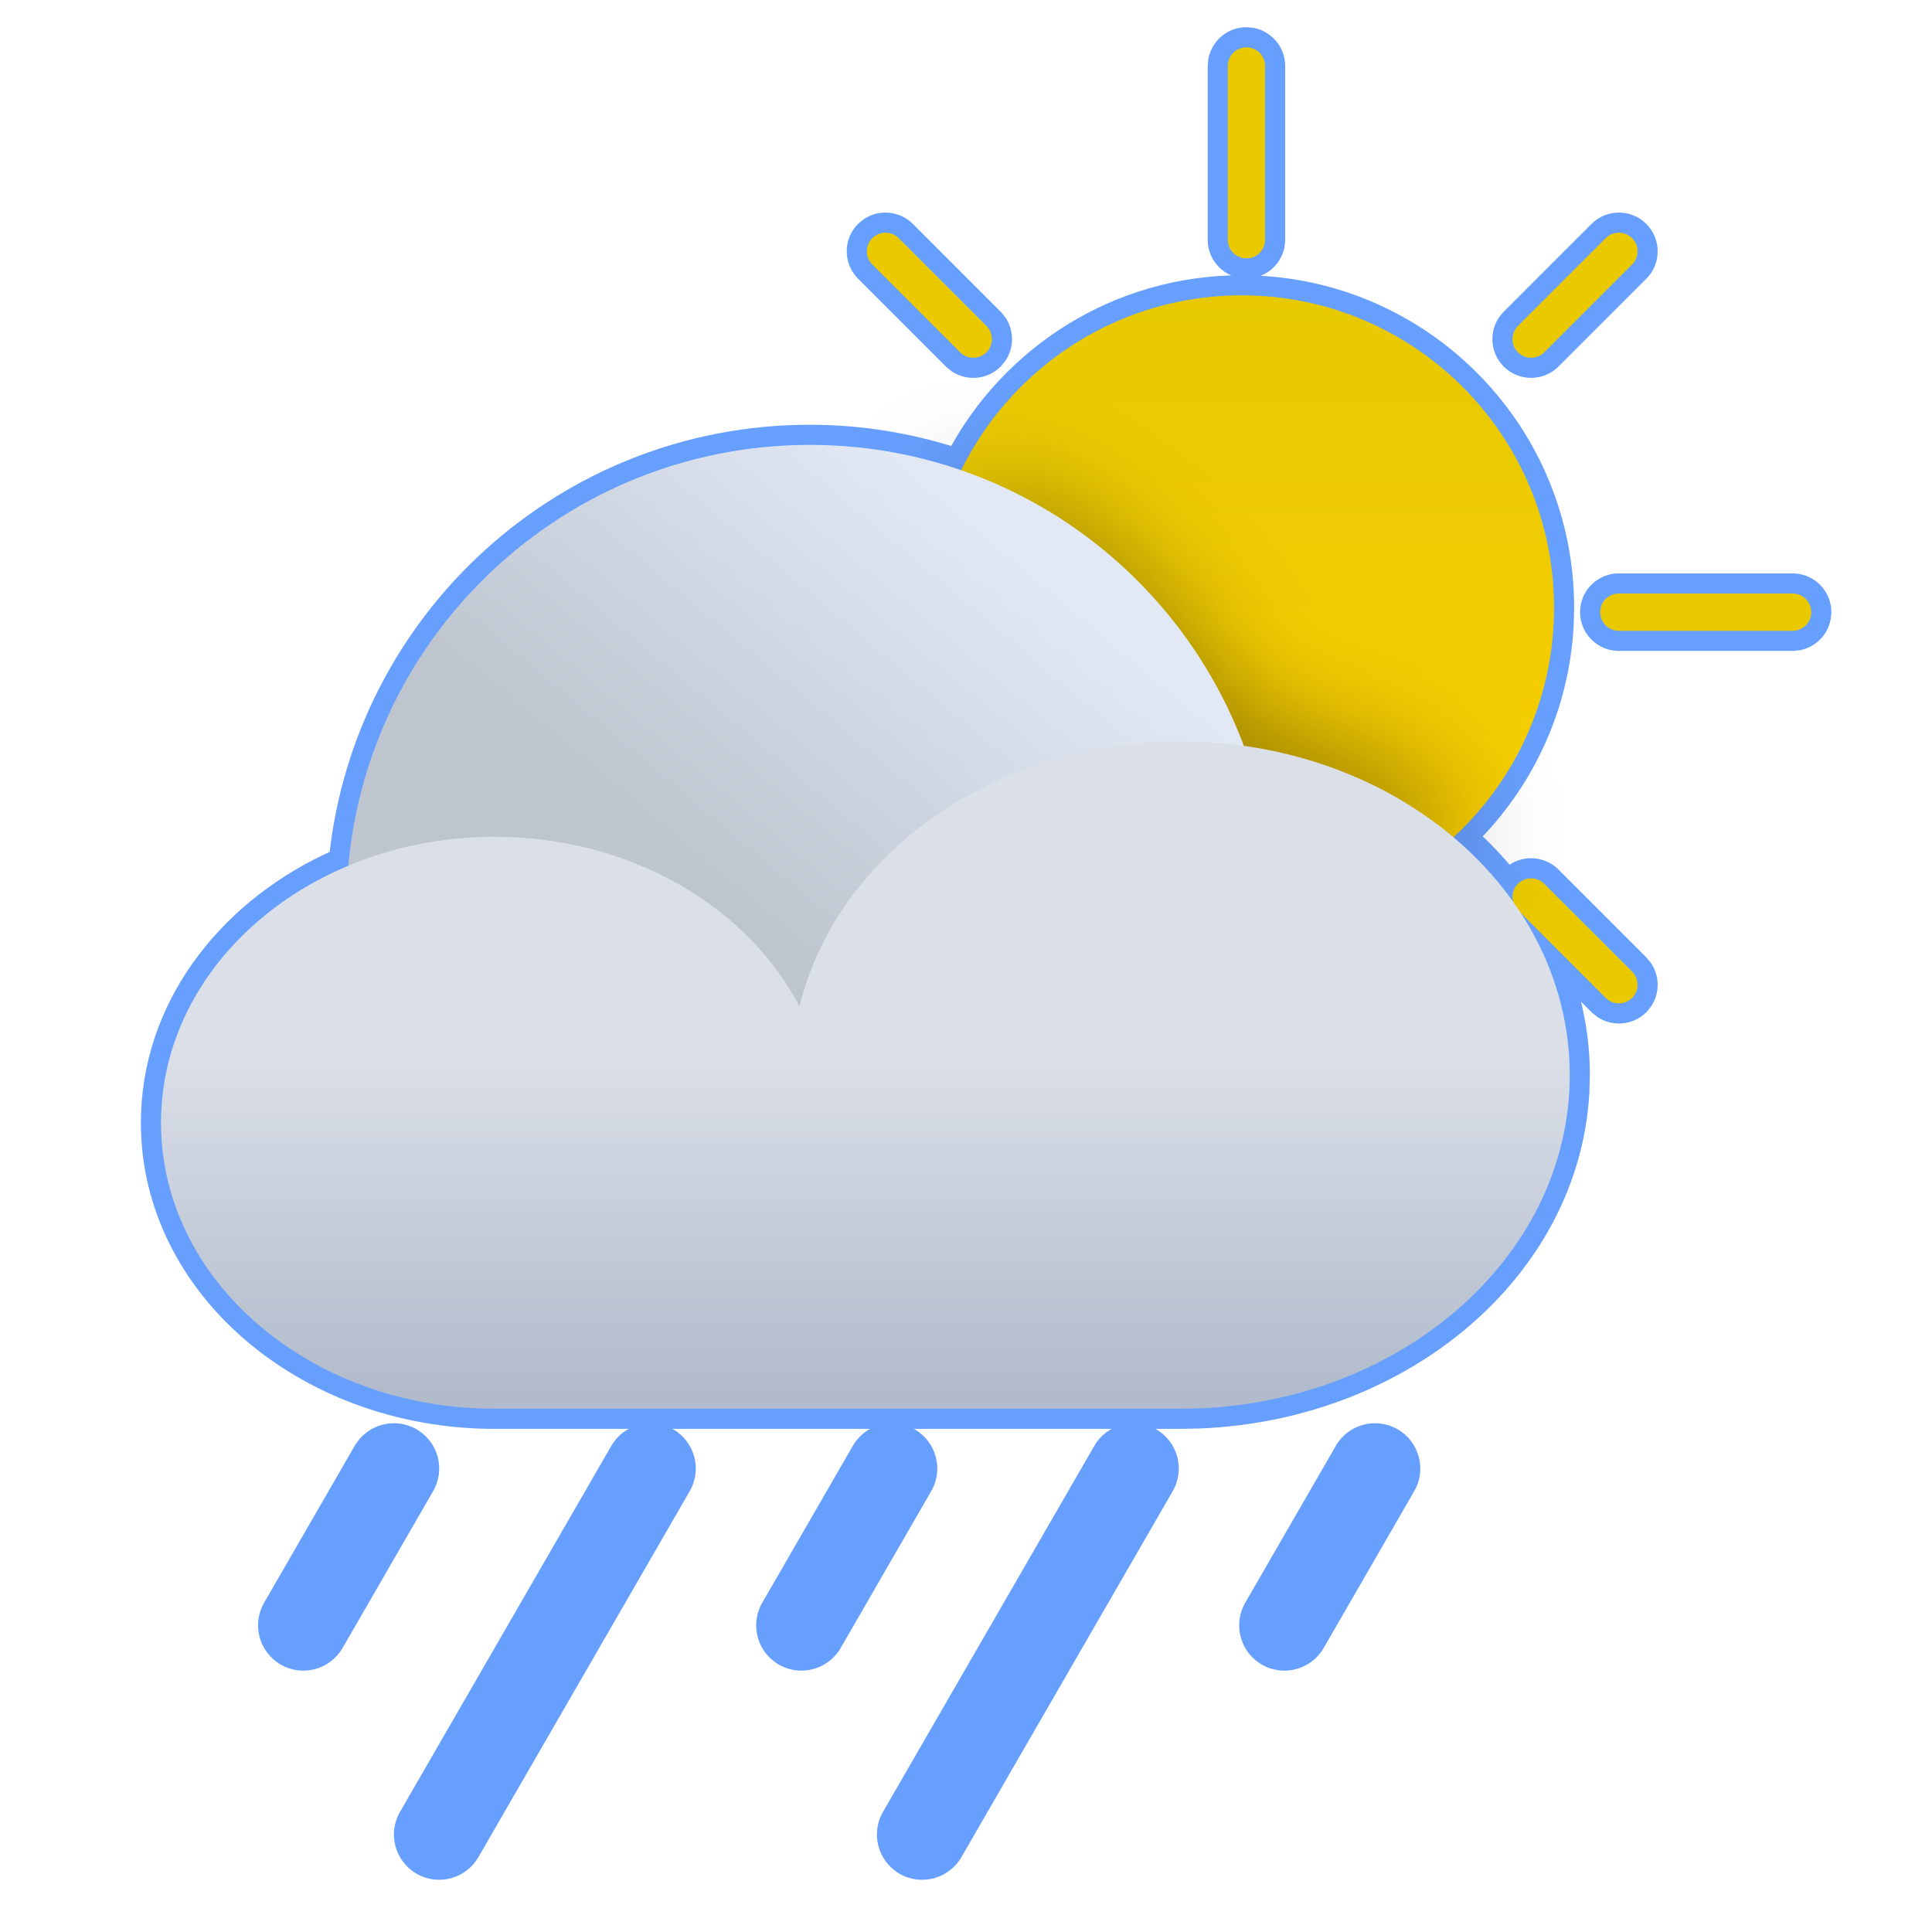
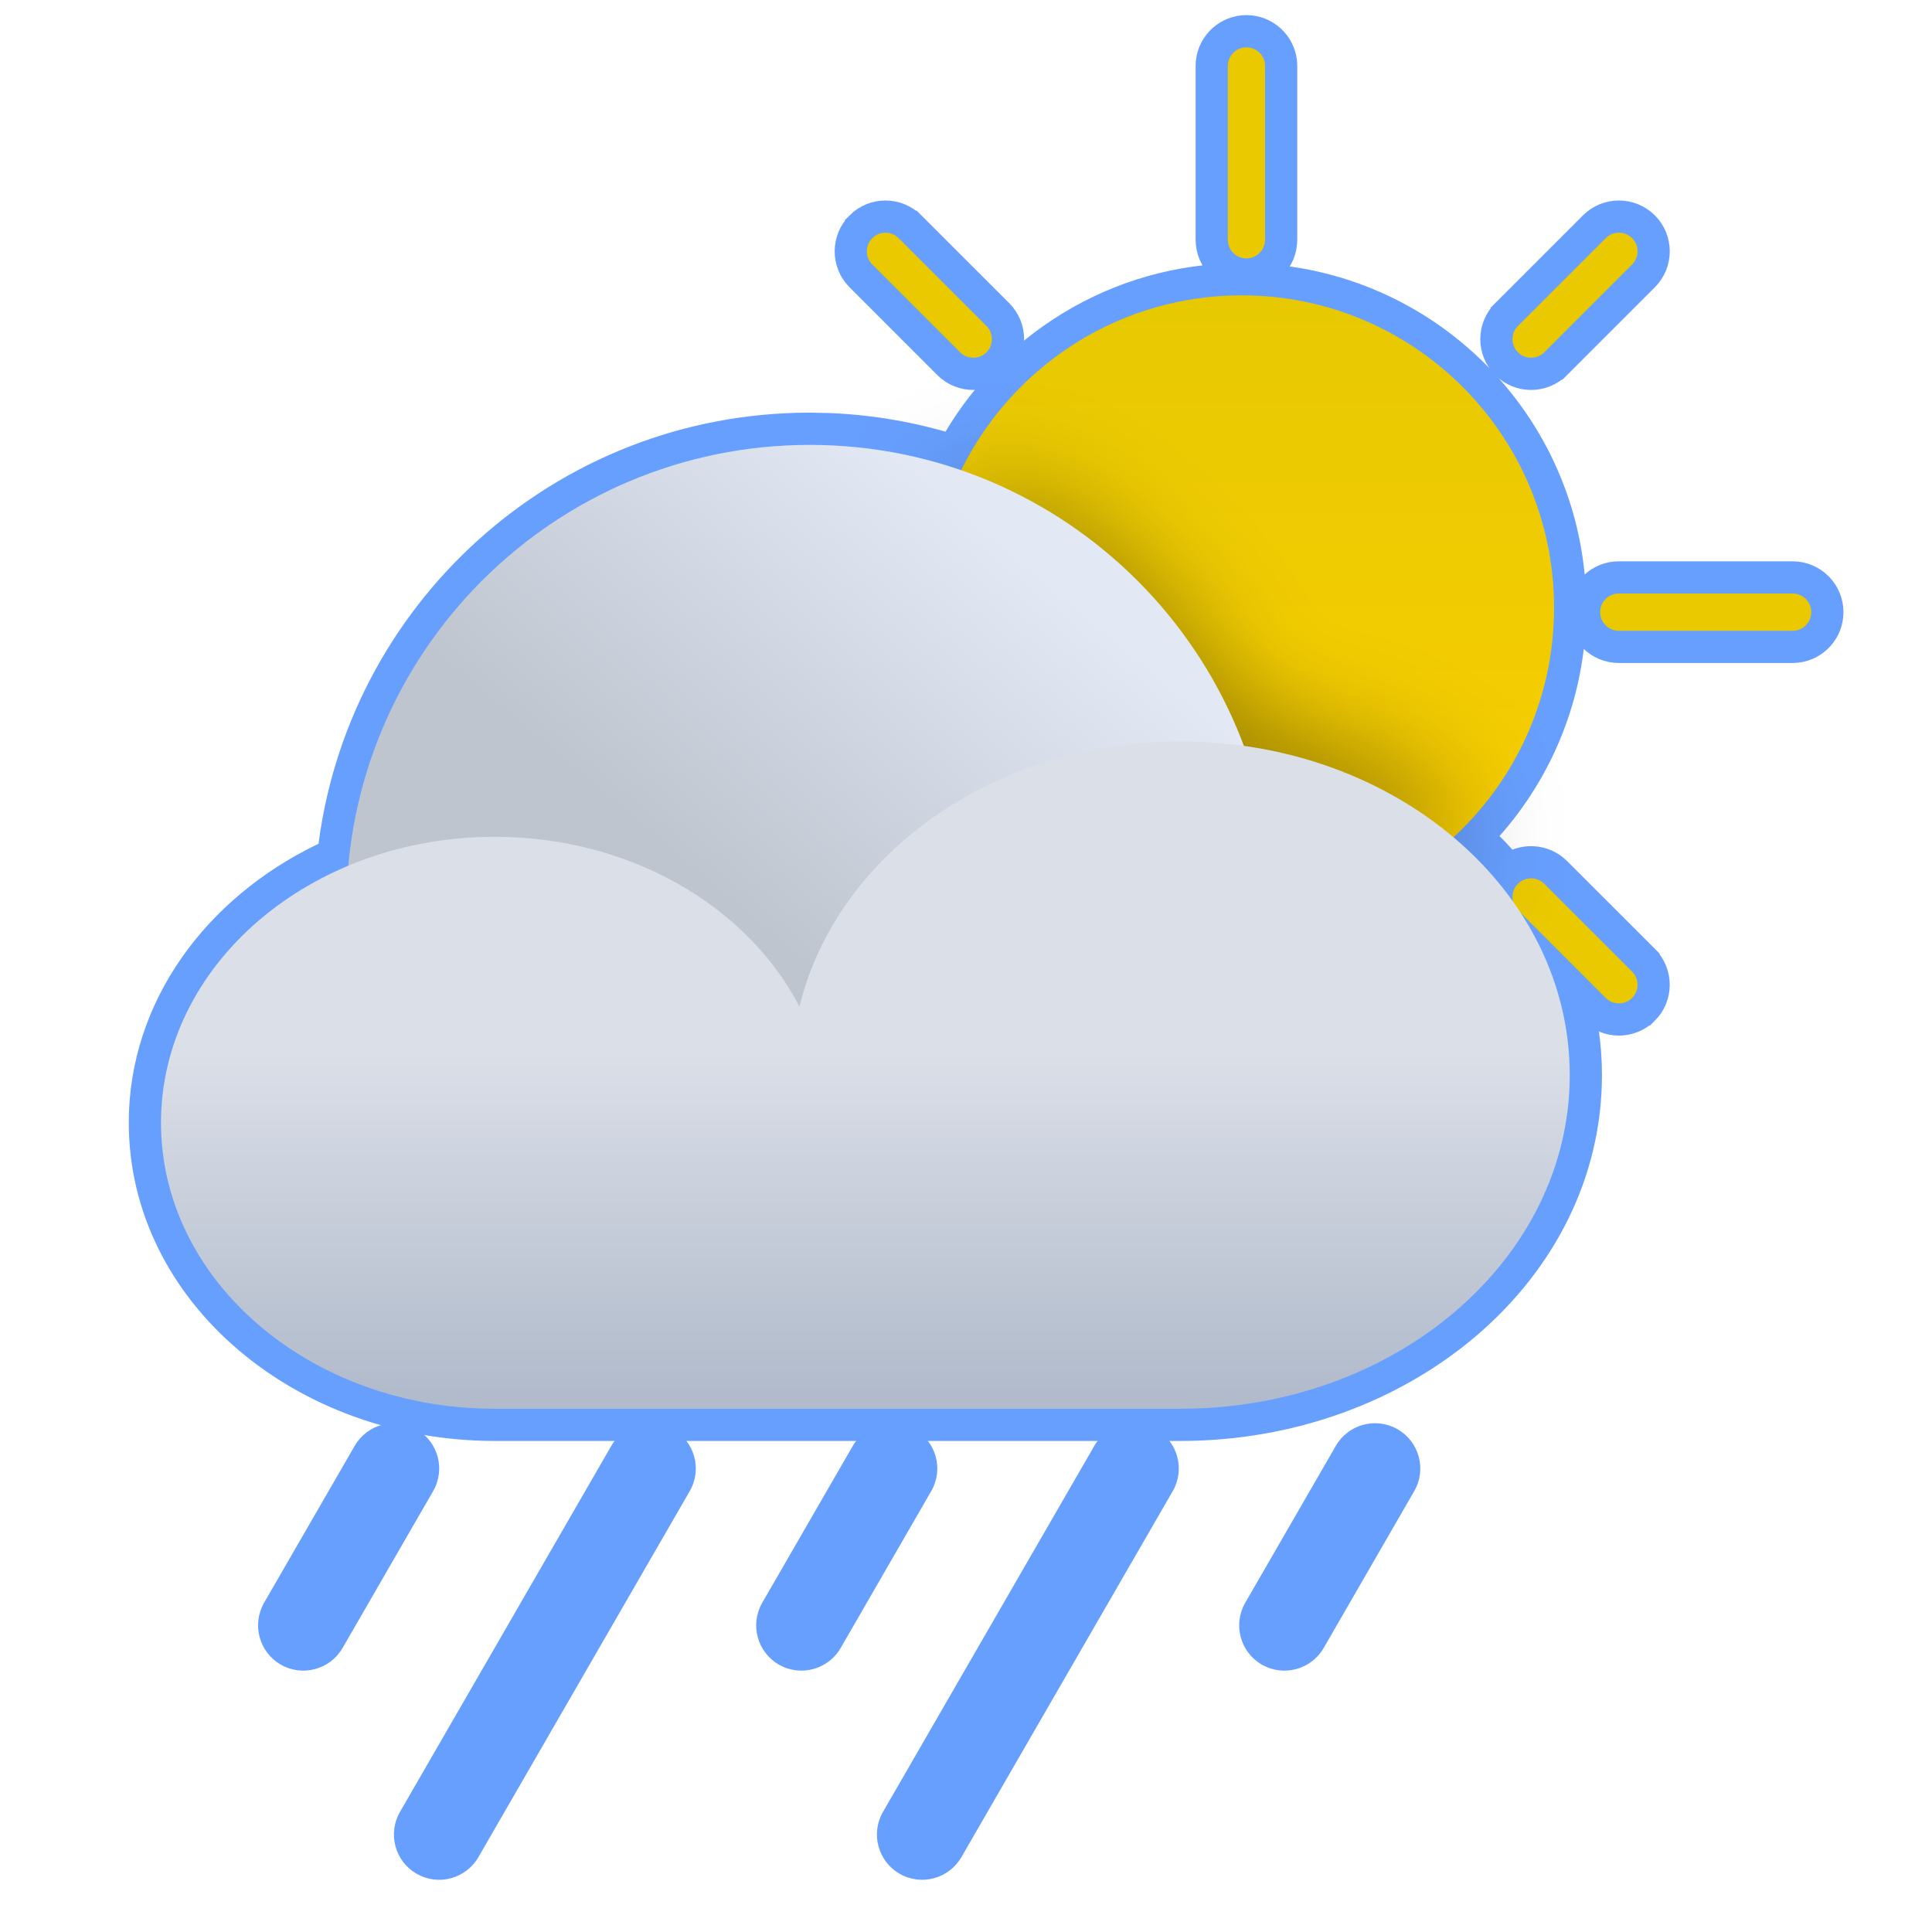
<svg xmlns="http://www.w3.org/2000/svg" width="48" height="48" viewBox="0 0 48 48" fill="none">
-   <path d="M31.262 7.099C35.494 7.313 38.859 10.812 38.859 15.098L38.848 15.531C38.738 17.587 37.851 19.433 36.478 20.79C36.844 21.117 37.178 21.47 37.48 21.844C37.498 21.822 37.516 21.801 37.536 21.781L37.648 21.689C37.924 21.507 38.3 21.538 38.544 21.781L40.726 23.963L40.817 24.075C40.973 24.312 40.974 24.622 40.817 24.859L40.726 24.971C40.482 25.214 40.107 25.244 39.83 25.062L39.718 24.971L38.732 23.985C39.067 24.841 39.25 25.757 39.25 26.711L39.237 27.153C38.978 31.548 34.878 35.02 29.836 35.239L29.329 35.25H12.289C7.611 35.25 3.75 31.991 3.75 27.895L3.756 27.621C3.873 24.858 5.754 22.504 8.423 21.335C9.038 15.417 14.037 10.803 20.118 10.803C21.387 10.803 22.609 11.008 23.754 11.381C25.093 8.83 27.767 7.088 30.85 7.088L31.262 7.099ZM44.537 14.496C44.931 14.496 45.25 14.815 45.25 15.209L45.235 15.352C45.178 15.631 44.959 15.85 44.681 15.907L44.537 15.922H40.219C39.825 15.922 39.506 15.602 39.506 15.209L39.52 15.065C39.587 14.741 39.874 14.496 40.219 14.496H44.537ZM21.606 5.648C21.883 5.466 22.259 5.497 22.503 5.74L24.685 7.922L24.776 8.034C24.933 8.271 24.933 8.581 24.776 8.818L24.685 8.93C24.441 9.173 24.066 9.204 23.789 9.021L23.677 8.93L21.495 6.748C21.217 6.47 21.217 6.019 21.495 5.74L21.606 5.648ZM39.718 5.74C39.996 5.462 40.447 5.462 40.726 5.74C41.004 6.019 41.004 6.47 40.726 6.748L38.544 8.93C38.266 9.207 37.815 9.208 37.536 8.93C37.258 8.651 37.258 8.2 37.536 7.922L39.718 5.74ZM31.11 0.94C31.435 1.007 31.68 1.294 31.68 1.639V5.958L31.665 6.102C31.598 6.426 31.311 6.67 30.967 6.67C30.574 6.67 30.255 6.351 30.255 5.958V1.639L30.27 1.495C30.336 1.171 30.622 0.926 30.967 0.926L31.11 0.94Z" fill="#679FFF" stroke="#679FFF" stroke-width="0.5" />
+   <path d="M31.27 6.948C35.581 7.167 39.01 10.732 39.01 15.098L38.998 15.539C38.889 17.577 38.03 19.415 36.695 20.786C36.979 21.049 37.245 21.327 37.49 21.619C37.829 21.339 38.333 21.358 38.65 21.675L40.832 23.856V23.857C41.168 24.194 41.169 24.74 40.832 25.077H40.831C40.494 25.413 39.949 25.413 39.612 25.077H39.611L39.084 24.55C39.289 25.24 39.4 25.964 39.4 26.711C39.4 31.565 34.831 35.4 29.329 35.4H12.289C7.55 35.4 3.6 32.095 3.6 27.895L3.605 27.614C3.724 24.811 5.615 22.431 8.284 21.232C8.947 15.281 13.99 10.652 20.118 10.652L20.627 10.663C21.687 10.708 22.71 10.895 23.681 11.199C25.063 8.662 27.755 6.938 30.85 6.938L31.27 6.948ZM44.537 14.346C45.014 14.346 45.4 14.732 45.4 15.209C45.4 15.656 45.06 16.023 44.625 16.067L44.537 16.072H40.219C39.742 16.072 39.356 15.685 39.355 15.209L39.36 15.121C39.404 14.686 39.772 14.346 40.219 14.346H44.537ZM21.389 5.634C21.726 5.297 22.272 5.298 22.608 5.634H22.609L24.791 7.815C25.128 8.152 25.128 8.699 24.791 9.036H24.79C24.453 9.372 23.907 9.373 23.57 9.036L21.389 6.854V6.854C21.053 6.517 21.053 5.972 21.389 5.635V5.634ZM39.611 5.634C39.948 5.297 40.495 5.297 40.832 5.634C41.169 5.971 41.169 6.518 40.832 6.854L38.65 9.036H38.649C38.313 9.372 37.767 9.373 37.43 9.036C37.093 8.699 37.094 8.153 37.43 7.816V7.815L39.611 5.634ZM31.055 0.78C31.49 0.824 31.83 1.192 31.83 1.639V5.958C31.83 6.435 31.442 6.82 30.967 6.82C30.491 6.82 30.105 6.434 30.105 5.958V1.639L30.109 1.551C30.153 1.117 30.52 0.776 30.967 0.775L31.055 0.78Z" fill="#679FFF" stroke="#679FFF" stroke-width="0.8" />
  <path d="M13.839 33.243V28.512C13.839 28.232 14.066 28.006 14.346 28.006C14.626 28.006 14.853 28.232 14.853 28.512V33.243C14.853 33.523 14.626 33.75 14.346 33.75C14.066 33.75 13.839 33.523 13.839 33.243Z" fill="#FFF39C" />
  <path d="M6.562 39.819L8.812 35.922C9.123 35.384 9.811 35.2 10.349 35.51C10.887 35.821 11.072 36.509 10.761 37.047L8.511 40.944C8.2 41.482 7.512 41.666 6.974 41.356C6.436 41.045 6.252 40.357 6.562 39.819Z" fill="#679FFF" />
  <path d="M18.938 39.819L21.188 35.922C21.498 35.384 22.186 35.2 22.724 35.51C23.262 35.821 23.447 36.509 23.136 37.047L20.886 40.944C20.575 41.482 19.887 41.666 19.349 41.356C18.811 41.045 18.627 40.357 18.938 39.819Z" fill="#679FFF" />
  <path d="M30.938 39.819L33.188 35.922C33.498 35.384 34.186 35.2 34.724 35.51C35.262 35.821 35.447 36.509 35.136 37.047L32.886 40.944C32.575 41.482 31.887 41.666 31.349 41.356C30.811 41.045 30.627 40.357 30.938 39.819Z" fill="#679FFF" />
  <path d="M9.938 45.015L15.188 35.922C15.498 35.384 16.186 35.2 16.724 35.51C17.262 35.821 17.447 36.509 17.136 37.047L11.886 46.14C11.575 46.678 10.887 46.863 10.349 46.552C9.811 46.241 9.627 45.553 9.938 45.015Z" fill="#679FFF" />
  <path d="M21.938 45.015L27.188 35.922C27.498 35.384 28.186 35.2 28.724 35.51C29.262 35.821 29.447 36.509 29.136 37.047L23.886 46.14C23.575 46.678 22.887 46.863 22.349 46.552C21.811 46.241 21.627 45.553 21.938 45.015Z" fill="#679FFF" />
  <circle cx="30.85" cy="15.098" r="7.76" transform="rotate(-180 30.8501 15.0979)" fill="url(#paint0_linear_38_379)" />
  <path d="M31.43 1.639L31.43 5.958C31.43 6.213 31.223 6.42 30.967 6.42C30.712 6.42 30.505 6.213 30.505 5.958L30.505 1.639C30.505 1.383 30.712 1.176 30.967 1.176C31.223 1.176 31.43 1.383 31.43 1.639Z" fill="#EAC900" />
  <path d="M31.43 24.466L31.43 28.785C31.43 29.041 31.223 29.248 30.967 29.248C30.712 29.248 30.505 29.041 30.505 28.785L30.505 24.466C30.505 24.211 30.712 24.004 30.967 24.004C31.223 24.004 31.43 24.211 31.43 24.466Z" fill="#EAC900" />
  <path d="M40.218 14.746L44.537 14.746C44.793 14.746 45 14.953 45 15.209C45 15.464 44.793 15.672 44.537 15.672L40.218 15.672C39.963 15.672 39.756 15.464 39.756 15.209C39.756 14.953 39.963 14.746 40.218 14.746Z" fill="#EAC900" />
  <path d="M40.549 6.571L38.367 8.753C38.187 8.933 37.894 8.933 37.713 8.753C37.532 8.572 37.532 8.279 37.713 8.098L39.894 5.917C40.075 5.736 40.368 5.736 40.549 5.917C40.73 6.098 40.73 6.391 40.549 6.571Z" fill="#EAC900" />
  <path d="M24.508 22.612L22.327 24.794C22.146 24.974 21.853 24.974 21.672 24.794C21.491 24.613 21.491 24.32 21.672 24.139L23.854 21.958C24.034 21.777 24.327 21.777 24.508 21.958C24.689 22.139 24.689 22.432 24.508 22.612Z" fill="#EAC900" />
  <path d="M22.327 5.917L24.508 8.098C24.689 8.279 24.689 8.572 24.508 8.753C24.327 8.933 24.034 8.933 23.854 8.753L21.672 6.571C21.491 6.391 21.491 6.098 21.672 5.917C21.853 5.736 22.146 5.736 22.327 5.917Z" fill="#EAC900" />
  <path d="M38.367 21.958L40.549 24.139C40.73 24.32 40.73 24.613 40.549 24.794C40.368 24.974 40.075 24.974 39.894 24.794L37.713 22.612C37.532 22.432 37.532 22.139 37.713 21.958C37.894 21.777 38.187 21.777 38.367 21.958Z" fill="#EAC900" />
  <g filter="url(#filter0_f_38_379)">
    <path d="M24.084 13.044C25.605 13.652 28.922 15.783 30.018 19.434C31.083 19.282 33.669 19.434 35.495 21.26" stroke="black" />
  </g>
  <circle cx="20.118" cy="22.566" r="11.513" fill="url(#paint1_linear_38_379)" />
  <path fill-rule="evenodd" clip-rule="evenodd" d="M29.329 18.421C34.67 18.421 39 22.132 39 26.71C39 31.289 34.67 35 29.329 35C19.969 35 21.18 35 12.29 35C7.711 35 4 31.819 4 27.895C4 23.971 7.711 20.79 12.29 20.79C15.667 20.79 18.571 22.522 19.863 25.006C20.78 21.245 24.669 18.421 29.329 18.421Z" fill="url(#paint2_linear_38_379)" />
  <defs>
    <filter id="filter0_f_38_379" x="20.898" y="9.58" width="17.95" height="15.034" filterUnits="userSpaceOnUse" color-interpolation-filters="sRGB">
      <feFlood flood-opacity="0" result="BackgroundImageFix" />
      <feBlend mode="normal" in="SourceGraphic" in2="BackgroundImageFix" result="shape" />
      <feGaussianBlur stdDeviation="1.5" result="effect1_foregroundBlur_38_379" />
    </filter>
    <linearGradient id="paint0_linear_38_379" x1="30.85" y1="3.782" x2="30.85" y2="26.414" gradientUnits="userSpaceOnUse">
      <stop stop-color="#FFD000" />
      <stop offset="1" stop-color="#E2C703" />
    </linearGradient>
    <linearGradient id="paint1_linear_38_379" x1="27.026" y1="15.197" x2="15.053" y2="29.474" gradientUnits="userSpaceOnUse">
      <stop stop-color="#E2E9F5" />
      <stop offset="0.606" stop-color="#BFC5CF" />
    </linearGradient>
    <linearGradient id="paint2_linear_38_379" x1="21.5" y1="18.421" x2="21.5" y2="35" gradientUnits="userSpaceOnUse">
      <stop offset="0.466" stop-color="#DBDFE8" />
      <stop offset="0.976" stop-color="#B1BBCB" />
    </linearGradient>
  </defs>
</svg>
